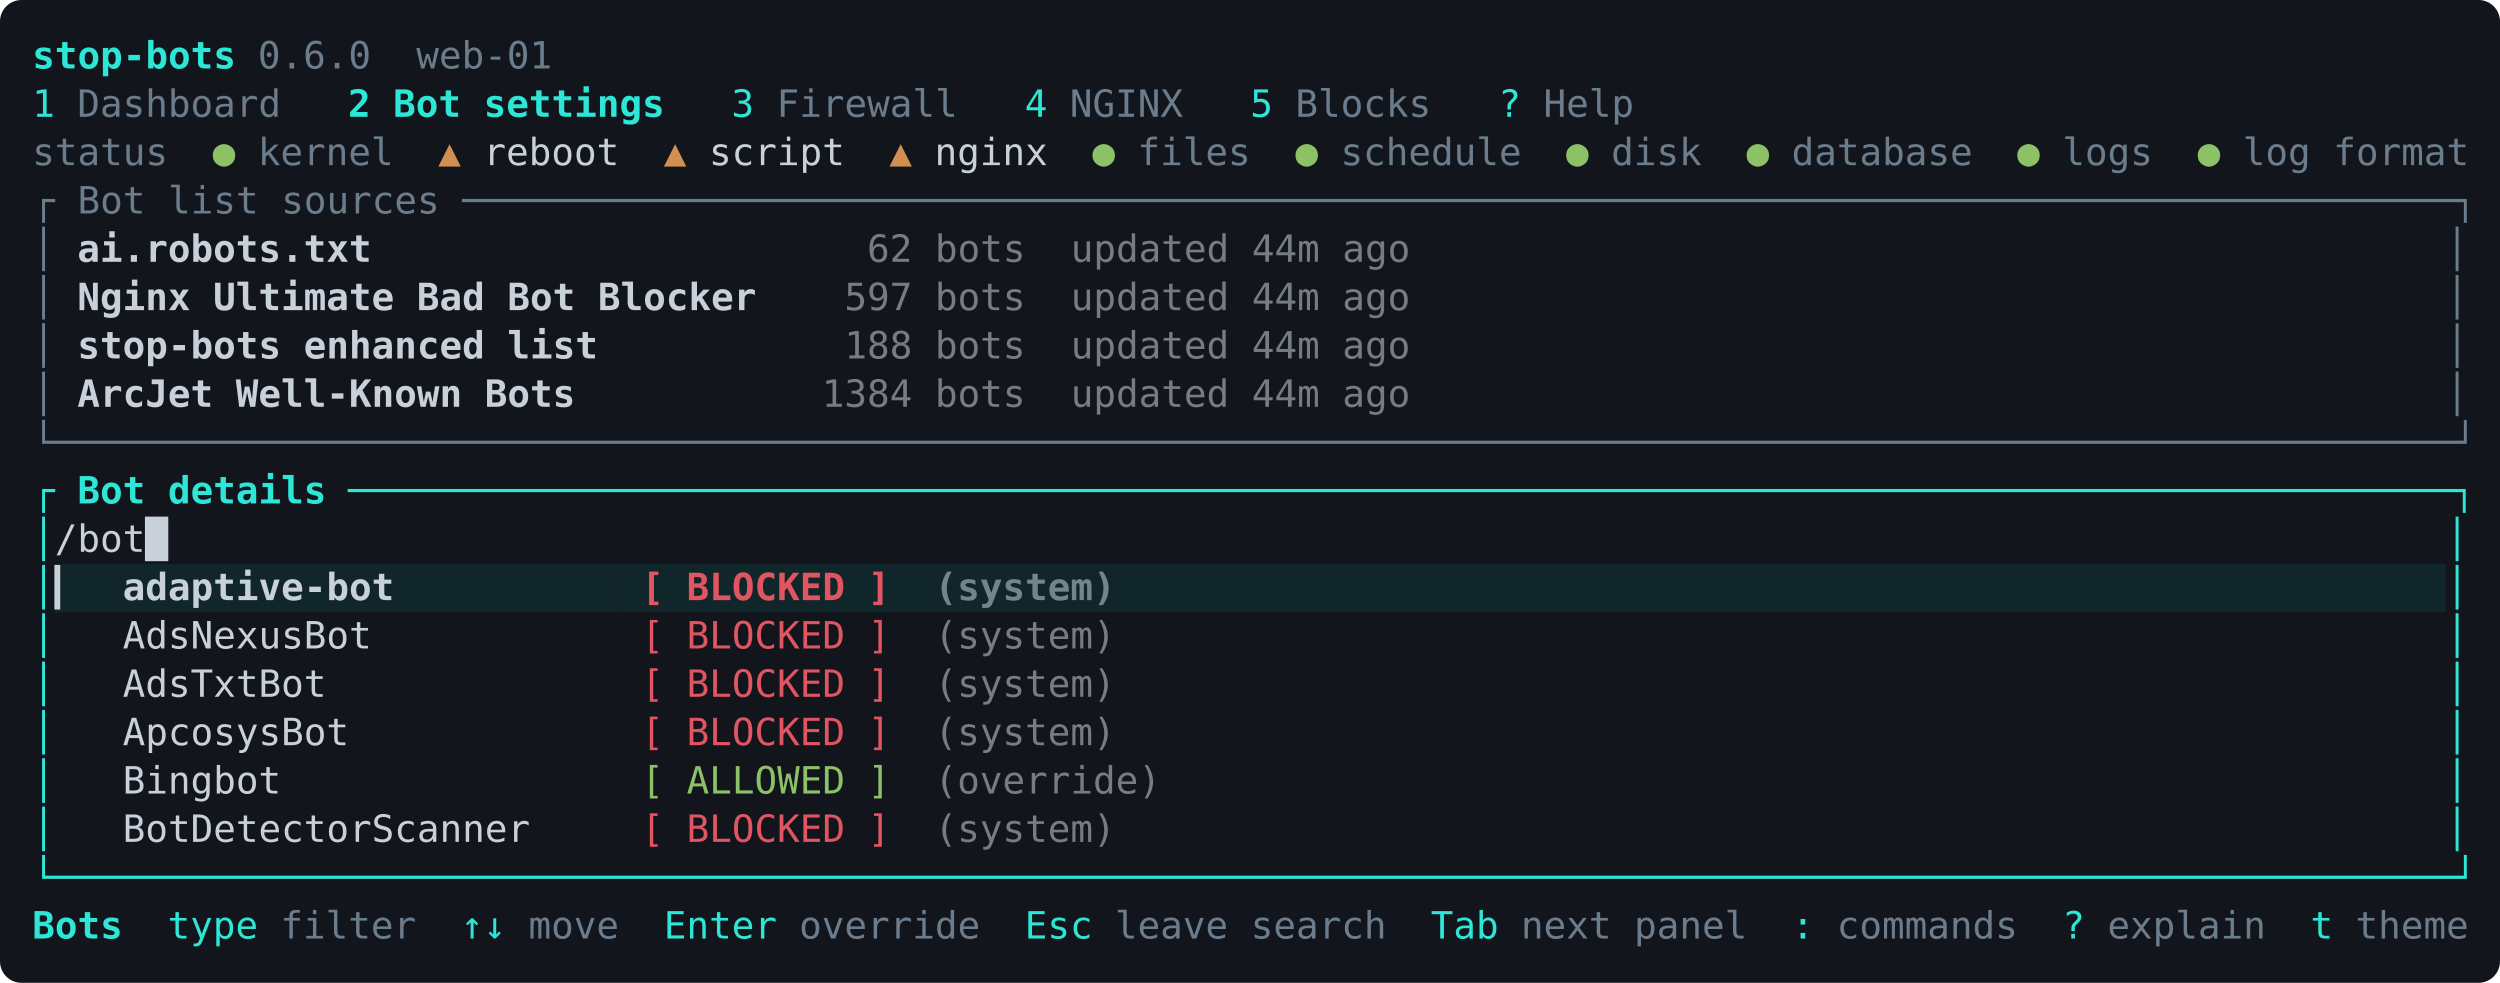
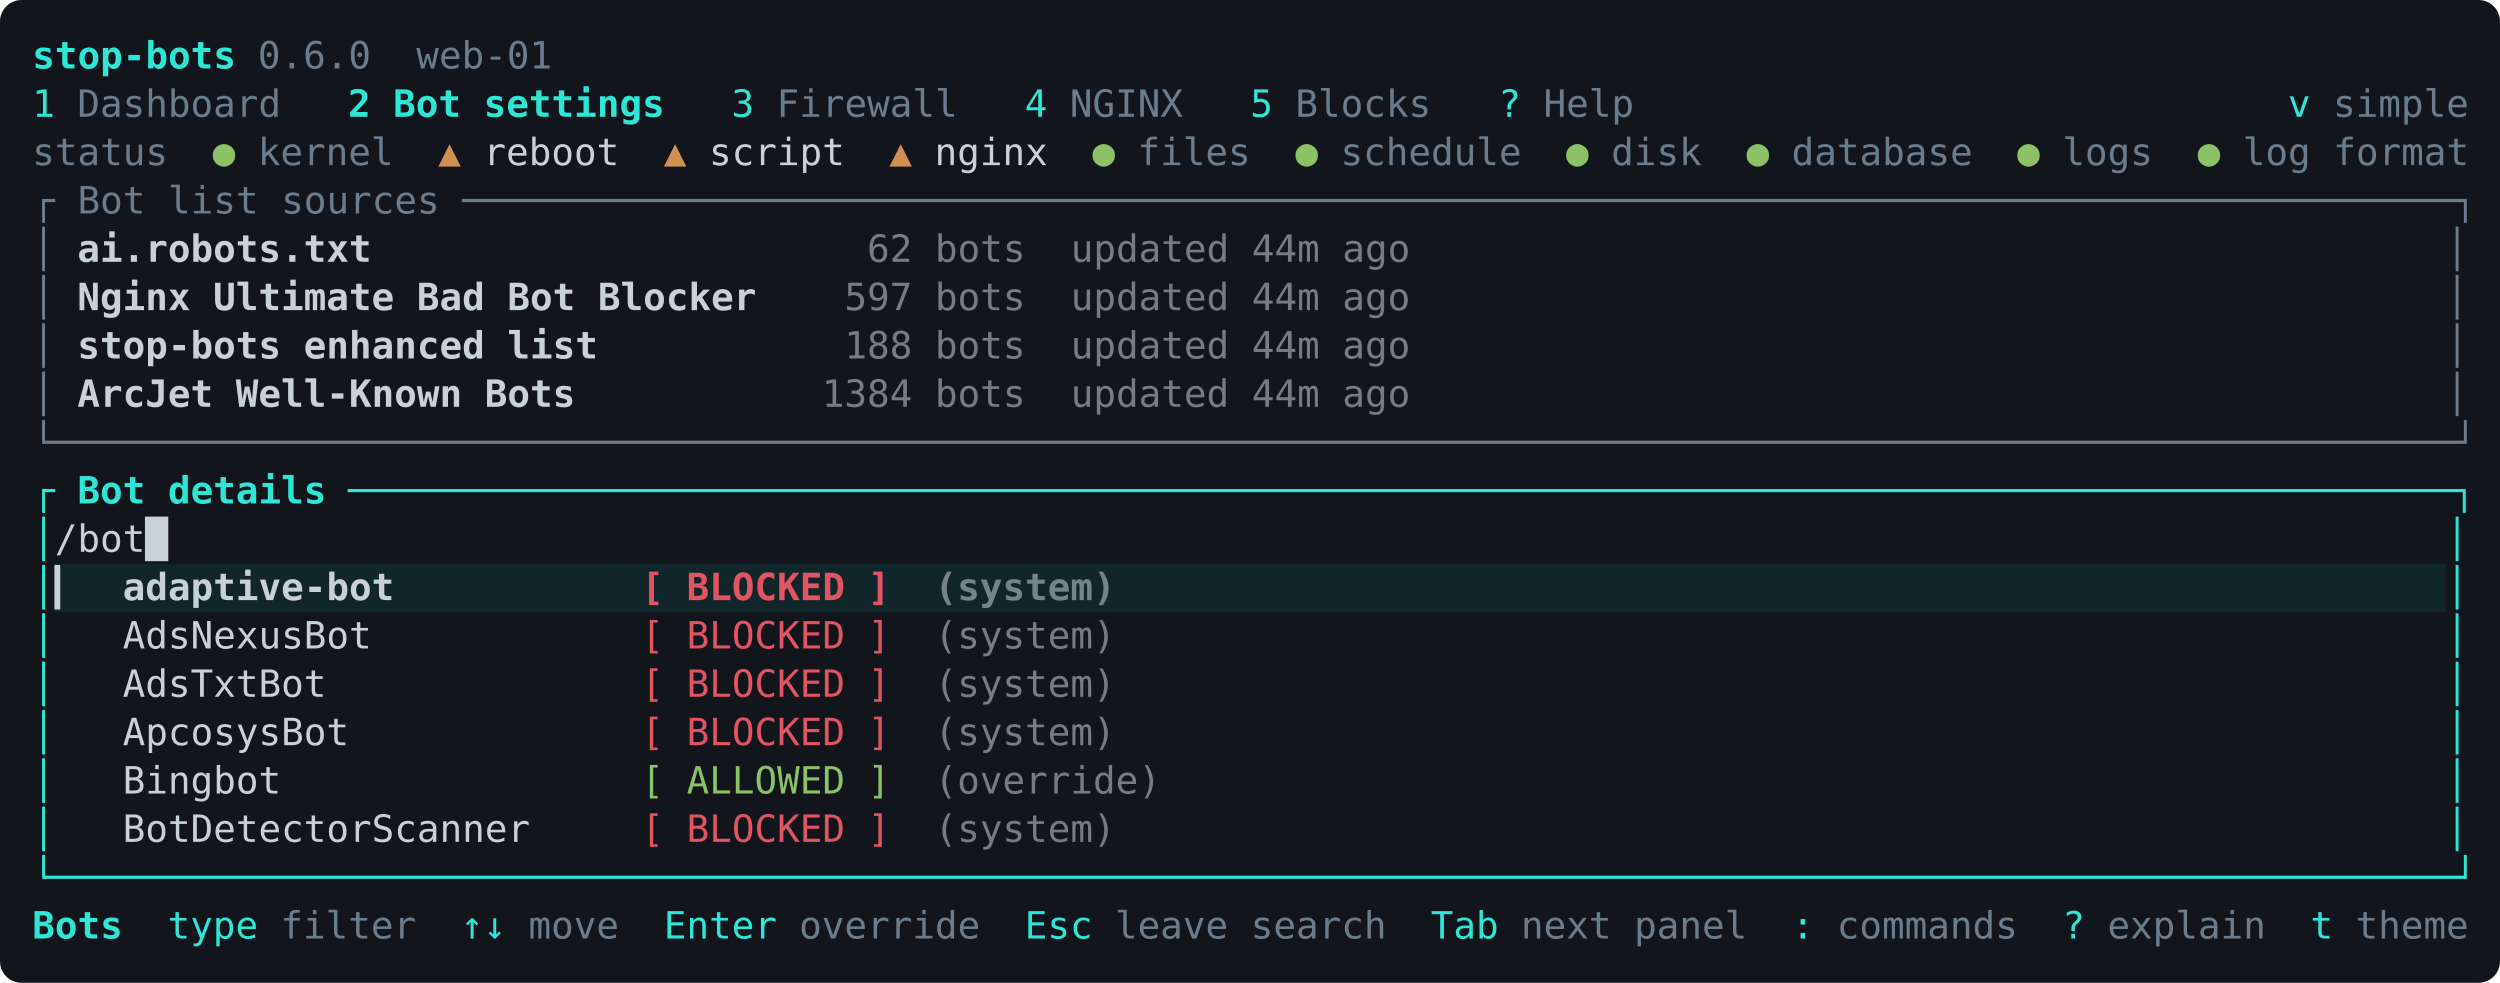
<svg xmlns="http://www.w3.org/2000/svg" viewBox="0 0 931 366" width="931" height="366" font-family="ui-monospace,SFMono-Regular,Menlo,Consolas,'DejaVu Sans Mono',monospace" font-size="14">
  <rect width="100%" height="100%" rx="8" fill="#12161c" />
  <rect x="20.4" y="210.0" width="210.0" height="18.0" fill="#10262a" />
  <rect x="230.4" y="210.0" width="109.2" height="18.0" fill="#10262a" />
  <rect x="339.6" y="210.0" width="75.6" height="18.0" fill="#10262a" />
  <rect x="415.2" y="210.0" width="495.6" height="18.0" fill="#10262a" />
  <text x="12.0" y="25.5" fill="#2ee6d6" textLength="75.6" lengthAdjust="spacingAndGlyphs" xml:space="preserve" font-weight="bold">stop-bots</text>
  <text x="87.6" y="25.5" fill="#6b7c8c" textLength="117.6" lengthAdjust="spacingAndGlyphs" xml:space="preserve"> 0.6.0  web-01</text>
  <text x="12.0" y="43.5" fill="#2ee6d6" textLength="8.4" lengthAdjust="spacingAndGlyphs" xml:space="preserve">1</text>
  <text x="28.8" y="43.5" fill="#6b7c8c" textLength="75.6" lengthAdjust="spacingAndGlyphs" xml:space="preserve">Dashboard</text>
  <text x="129.6" y="43.5" fill="#2ee6d6" textLength="8.4" lengthAdjust="spacingAndGlyphs" xml:space="preserve" font-weight="bold">2</text>
  <text x="146.4" y="43.5" fill="#2ee6d6" textLength="100.8" lengthAdjust="spacingAndGlyphs" xml:space="preserve" font-weight="bold">Bot settings</text>
  <text x="272.4" y="43.5" fill="#2ee6d6" textLength="8.4" lengthAdjust="spacingAndGlyphs" xml:space="preserve">3</text>
  <text x="289.2" y="43.5" fill="#6b7c8c" textLength="67.2" lengthAdjust="spacingAndGlyphs" xml:space="preserve">Firewall</text>
  <text x="381.6" y="43.5" fill="#2ee6d6" textLength="8.4" lengthAdjust="spacingAndGlyphs" xml:space="preserve">4</text>
  <text x="398.4" y="43.5" fill="#6b7c8c" textLength="42.0" lengthAdjust="spacingAndGlyphs" xml:space="preserve">NGINX</text>
  <text x="465.6" y="43.5" fill="#2ee6d6" textLength="8.4" lengthAdjust="spacingAndGlyphs" xml:space="preserve">5</text>
  <text x="482.4" y="43.5" fill="#6b7c8c" textLength="50.4" lengthAdjust="spacingAndGlyphs" xml:space="preserve">Blocks</text>
  <text x="558.0" y="43.5" fill="#2ee6d6" textLength="8.4" lengthAdjust="spacingAndGlyphs" xml:space="preserve">?</text>
  <text x="574.8" y="43.5" fill="#6b7c8c" textLength="33.6" lengthAdjust="spacingAndGlyphs" xml:space="preserve">Help</text>
+   <text x="852.0" y="43.5" fill="#2ee6d6" textLength="8.4" lengthAdjust="spacingAndGlyphs" xml:space="preserve">v</text>
+   <text x="860.4" y="43.5" fill="#6b7c8c" textLength="58.8" lengthAdjust="spacingAndGlyphs" xml:space="preserve"> simple</text>
  <text x="12.0" y="61.5" fill="#6b7c8c" textLength="50.4" lengthAdjust="spacingAndGlyphs" xml:space="preserve">status</text>
  <text x="79.2" y="61.5" fill="#8cc265" textLength="8.4" lengthAdjust="spacingAndGlyphs" xml:space="preserve">●</text>
  <text x="96.0" y="61.5" fill="#6b7c8c" textLength="50.4" lengthAdjust="spacingAndGlyphs" xml:space="preserve">kernel</text>
  <text x="163.2" y="61.5" fill="#d18f52" textLength="8.4" lengthAdjust="spacingAndGlyphs" xml:space="preserve">▲</text>
  <text x="171.6" y="61.5" fill="#c8d0da" textLength="75.6" lengthAdjust="spacingAndGlyphs" xml:space="preserve"> reboot  </text>
  <text x="247.2" y="61.5" fill="#d18f52" textLength="8.4" lengthAdjust="spacingAndGlyphs" xml:space="preserve">▲</text>
  <text x="255.6" y="61.5" fill="#c8d0da" textLength="75.6" lengthAdjust="spacingAndGlyphs" xml:space="preserve"> script  </text>
  <text x="331.2" y="61.5" fill="#d18f52" textLength="8.4" lengthAdjust="spacingAndGlyphs" xml:space="preserve">▲</text>
  <text x="339.6" y="61.5" fill="#c8d0da" textLength="67.2" lengthAdjust="spacingAndGlyphs" xml:space="preserve"> nginx  </text>
  <text x="406.8" y="61.5" fill="#8cc265" textLength="8.4" lengthAdjust="spacingAndGlyphs" xml:space="preserve">●</text>
  <text x="423.6" y="61.5" fill="#6b7c8c" textLength="42.0" lengthAdjust="spacingAndGlyphs" xml:space="preserve">files</text>
  <text x="482.4" y="61.5" fill="#8cc265" textLength="8.4" lengthAdjust="spacingAndGlyphs" xml:space="preserve">●</text>
  <text x="499.2" y="61.5" fill="#6b7c8c" textLength="67.2" lengthAdjust="spacingAndGlyphs" xml:space="preserve">schedule</text>
  <text x="583.2" y="61.5" fill="#8cc265" textLength="8.4" lengthAdjust="spacingAndGlyphs" xml:space="preserve">●</text>
  <text x="600.0" y="61.5" fill="#6b7c8c" textLength="33.6" lengthAdjust="spacingAndGlyphs" xml:space="preserve">disk</text>
  <text x="650.4" y="61.5" fill="#8cc265" textLength="8.4" lengthAdjust="spacingAndGlyphs" xml:space="preserve">●</text>
  <text x="667.2" y="61.5" fill="#6b7c8c" textLength="67.2" lengthAdjust="spacingAndGlyphs" xml:space="preserve">database</text>
  <text x="751.2" y="61.5" fill="#8cc265" textLength="8.4" lengthAdjust="spacingAndGlyphs" xml:space="preserve">●</text>
  <text x="768.0" y="61.5" fill="#6b7c8c" textLength="33.6" lengthAdjust="spacingAndGlyphs" xml:space="preserve">logs</text>
  <text x="818.4" y="61.5" fill="#8cc265" textLength="8.4" lengthAdjust="spacingAndGlyphs" xml:space="preserve">●</text>
  <text x="835.2" y="61.5" fill="#6b7c8c" textLength="84.0" lengthAdjust="spacingAndGlyphs" xml:space="preserve">log format</text>
  <text x="12.0" y="79.5" fill="#6b7c8c" textLength="907.2" lengthAdjust="spacingAndGlyphs" xml:space="preserve">┌ Bot list sources ────────────────────────────────────────────────────────────────────────────────────────┐</text>
  <text x="12.0" y="97.5" fill="#6b7c8c" textLength="8.4" lengthAdjust="spacingAndGlyphs" xml:space="preserve">│</text>
  <text x="28.8" y="97.5" fill="#c8d0da" textLength="268.8" lengthAdjust="spacingAndGlyphs" xml:space="preserve" font-weight="bold">ai.robots.txt                   </text>
  <text x="297.6" y="97.5" fill="#c8d0da" textLength="226.8" lengthAdjust="spacingAndGlyphs" xml:space="preserve" opacity="0.55">   62 bots  updated 44m ago</text>
  <text x="910.8" y="97.5" fill="#6b7c8c" textLength="8.4" lengthAdjust="spacingAndGlyphs" xml:space="preserve">│</text>
  <text x="12.0" y="115.5" fill="#6b7c8c" textLength="8.4" lengthAdjust="spacingAndGlyphs" xml:space="preserve">│</text>
  <text x="28.8" y="115.5" fill="#c8d0da" textLength="268.8" lengthAdjust="spacingAndGlyphs" xml:space="preserve" font-weight="bold">Nginx Ultimate Bad Bot Blocker  </text>
  <text x="297.6" y="115.5" fill="#c8d0da" textLength="226.8" lengthAdjust="spacingAndGlyphs" xml:space="preserve" opacity="0.55">  597 bots  updated 44m ago</text>
  <text x="910.8" y="115.5" fill="#6b7c8c" textLength="8.4" lengthAdjust="spacingAndGlyphs" xml:space="preserve">│</text>
  <text x="12.0" y="133.5" fill="#6b7c8c" textLength="8.4" lengthAdjust="spacingAndGlyphs" xml:space="preserve">│</text>
  <text x="28.8" y="133.5" fill="#c8d0da" textLength="268.8" lengthAdjust="spacingAndGlyphs" xml:space="preserve" font-weight="bold">stop-bots enhanced list         </text>
  <text x="297.6" y="133.5" fill="#c8d0da" textLength="226.8" lengthAdjust="spacingAndGlyphs" xml:space="preserve" opacity="0.55">  188 bots  updated 44m ago</text>
  <text x="910.8" y="133.5" fill="#6b7c8c" textLength="8.4" lengthAdjust="spacingAndGlyphs" xml:space="preserve">│</text>
  <text x="12.0" y="151.5" fill="#6b7c8c" textLength="8.4" lengthAdjust="spacingAndGlyphs" xml:space="preserve">│</text>
  <text x="28.8" y="151.5" fill="#c8d0da" textLength="268.8" lengthAdjust="spacingAndGlyphs" xml:space="preserve" font-weight="bold">ArcJet Well-Known Bots          </text>
  <text x="297.6" y="151.5" fill="#c8d0da" textLength="226.8" lengthAdjust="spacingAndGlyphs" xml:space="preserve" opacity="0.55"> 1384 bots  updated 44m ago</text>
  <text x="910.8" y="151.5" fill="#6b7c8c" textLength="8.4" lengthAdjust="spacingAndGlyphs" xml:space="preserve">│</text>
  <text x="12.0" y="169.5" fill="#6b7c8c" textLength="907.2" lengthAdjust="spacingAndGlyphs" xml:space="preserve">└──────────────────────────────────────────────────────────────────────────────────────────────────────────┘</text>
  <text x="12.0" y="187.5" fill="#2ee6d6" textLength="8.4" lengthAdjust="spacingAndGlyphs" xml:space="preserve">┌</text>
  <text x="20.4" y="187.5" fill="#2ee6d6" textLength="109.2" lengthAdjust="spacingAndGlyphs" xml:space="preserve" font-weight="bold"> Bot details </text>
  <text x="129.6" y="187.5" fill="#2ee6d6" textLength="789.6" lengthAdjust="spacingAndGlyphs" xml:space="preserve">─────────────────────────────────────────────────────────────────────────────────────────────┐</text>
  <text x="12.0" y="205.5" fill="#2ee6d6" textLength="8.4" lengthAdjust="spacingAndGlyphs" xml:space="preserve">│</text>
  <text x="20.4" y="205.5" fill="#c8d0da" textLength="890.4" lengthAdjust="spacingAndGlyphs" xml:space="preserve">/bot█                                                                                                     </text>
  <text x="910.8" y="205.5" fill="#2ee6d6" textLength="8.4" lengthAdjust="spacingAndGlyphs" xml:space="preserve">│</text>
  <text x="12.0" y="223.5" fill="#2ee6d6" textLength="8.4" lengthAdjust="spacingAndGlyphs" xml:space="preserve">│</text>
  <text x="20.4" y="223.5" fill="#c8d0da" textLength="210.0" lengthAdjust="spacingAndGlyphs" xml:space="preserve" font-weight="bold">▎  adaptive-bot          </text>
  <text x="230.4" y="223.5" fill="#e05561" textLength="109.2" lengthAdjust="spacingAndGlyphs" xml:space="preserve" font-weight="bold"> [ BLOCKED ] </text>
  <text x="339.6" y="223.5" fill="#c8d0da" textLength="75.6" lengthAdjust="spacingAndGlyphs" xml:space="preserve" font-weight="bold" opacity="0.55"> (system)</text>
  <text x="910.8" y="223.5" fill="#2ee6d6" textLength="8.4" lengthAdjust="spacingAndGlyphs" xml:space="preserve">│</text>
  <text x="12.0" y="241.5" fill="#2ee6d6" textLength="8.4" lengthAdjust="spacingAndGlyphs" xml:space="preserve">│</text>
  <text x="20.4" y="241.5" fill="#c8d0da" textLength="210.0" lengthAdjust="spacingAndGlyphs" xml:space="preserve">   AdsNexusBot           </text>
  <text x="230.4" y="241.5" fill="#e05561" textLength="109.2" lengthAdjust="spacingAndGlyphs" xml:space="preserve"> [ BLOCKED ] </text>
  <text x="339.6" y="241.5" fill="#c8d0da" textLength="75.6" lengthAdjust="spacingAndGlyphs" xml:space="preserve" opacity="0.55"> (system)</text>
  <text x="910.8" y="241.5" fill="#2ee6d6" textLength="8.4" lengthAdjust="spacingAndGlyphs" xml:space="preserve">│</text>
  <text x="12.0" y="259.5" fill="#2ee6d6" textLength="8.4" lengthAdjust="spacingAndGlyphs" xml:space="preserve">│</text>
  <text x="20.4" y="259.5" fill="#c8d0da" textLength="210.0" lengthAdjust="spacingAndGlyphs" xml:space="preserve">   AdsTxtBot             </text>
  <text x="230.4" y="259.5" fill="#e05561" textLength="109.2" lengthAdjust="spacingAndGlyphs" xml:space="preserve"> [ BLOCKED ] </text>
  <text x="339.6" y="259.5" fill="#c8d0da" textLength="75.6" lengthAdjust="spacingAndGlyphs" xml:space="preserve" opacity="0.55"> (system)</text>
  <text x="910.8" y="259.5" fill="#2ee6d6" textLength="8.4" lengthAdjust="spacingAndGlyphs" xml:space="preserve">│</text>
  <text x="12.0" y="277.5" fill="#2ee6d6" textLength="8.4" lengthAdjust="spacingAndGlyphs" xml:space="preserve">│</text>
  <text x="20.4" y="277.5" fill="#c8d0da" textLength="210.0" lengthAdjust="spacingAndGlyphs" xml:space="preserve">   ApcosysBot            </text>
  <text x="230.4" y="277.5" fill="#e05561" textLength="109.2" lengthAdjust="spacingAndGlyphs" xml:space="preserve"> [ BLOCKED ] </text>
  <text x="339.6" y="277.5" fill="#c8d0da" textLength="75.6" lengthAdjust="spacingAndGlyphs" xml:space="preserve" opacity="0.55"> (system)</text>
  <text x="910.8" y="277.5" fill="#2ee6d6" textLength="8.4" lengthAdjust="spacingAndGlyphs" xml:space="preserve">│</text>
  <text x="12.0" y="295.5" fill="#2ee6d6" textLength="8.4" lengthAdjust="spacingAndGlyphs" xml:space="preserve">│</text>
  <text x="20.4" y="295.5" fill="#c8d0da" textLength="210.0" lengthAdjust="spacingAndGlyphs" xml:space="preserve">   Bingbot               </text>
  <text x="230.4" y="295.5" fill="#8cc265" textLength="109.2" lengthAdjust="spacingAndGlyphs" xml:space="preserve"> [ ALLOWED ] </text>
  <text x="339.6" y="295.5" fill="#c8d0da" textLength="92.4" lengthAdjust="spacingAndGlyphs" xml:space="preserve" opacity="0.55"> (override)</text>
  <text x="910.8" y="295.5" fill="#2ee6d6" textLength="8.4" lengthAdjust="spacingAndGlyphs" xml:space="preserve">│</text>
  <text x="12.0" y="313.5" fill="#2ee6d6" textLength="8.4" lengthAdjust="spacingAndGlyphs" xml:space="preserve">│</text>
  <text x="20.4" y="313.5" fill="#c8d0da" textLength="210.0" lengthAdjust="spacingAndGlyphs" xml:space="preserve">   BotDetectorScanner    </text>
  <text x="230.4" y="313.5" fill="#e05561" textLength="109.2" lengthAdjust="spacingAndGlyphs" xml:space="preserve"> [ BLOCKED ] </text>
  <text x="339.6" y="313.5" fill="#c8d0da" textLength="75.6" lengthAdjust="spacingAndGlyphs" xml:space="preserve" opacity="0.55"> (system)</text>
  <text x="910.8" y="313.5" fill="#2ee6d6" textLength="8.4" lengthAdjust="spacingAndGlyphs" xml:space="preserve">│</text>
  <text x="12.0" y="331.5" fill="#2ee6d6" textLength="907.2" lengthAdjust="spacingAndGlyphs" xml:space="preserve">└──────────────────────────────────────────────────────────────────────────────────────────────────────────┘</text>
  <text x="12.0" y="349.5" fill="#2ee6d6" textLength="33.6" lengthAdjust="spacingAndGlyphs" xml:space="preserve" font-weight="bold">Bots</text>
  <text x="62.4" y="349.5" fill="#2ee6d6" textLength="33.6" lengthAdjust="spacingAndGlyphs" xml:space="preserve">type</text>
  <text x="104.4" y="349.5" fill="#6b7c8c" textLength="50.4" lengthAdjust="spacingAndGlyphs" xml:space="preserve">filter</text>
  <text x="171.6" y="349.5" fill="#2ee6d6" textLength="16.8" lengthAdjust="spacingAndGlyphs" xml:space="preserve">↑↓</text>
  <text x="196.8" y="349.5" fill="#6b7c8c" textLength="33.6" lengthAdjust="spacingAndGlyphs" xml:space="preserve">move</text>
  <text x="247.2" y="349.5" fill="#2ee6d6" textLength="42.0" lengthAdjust="spacingAndGlyphs" xml:space="preserve">Enter</text>
  <text x="297.6" y="349.5" fill="#6b7c8c" textLength="67.2" lengthAdjust="spacingAndGlyphs" xml:space="preserve">override</text>
  <text x="381.6" y="349.5" fill="#2ee6d6" textLength="25.2" lengthAdjust="spacingAndGlyphs" xml:space="preserve">Esc</text>
  <text x="415.2" y="349.5" fill="#6b7c8c" textLength="100.8" lengthAdjust="spacingAndGlyphs" xml:space="preserve">leave search</text>
  <text x="532.8" y="349.5" fill="#2ee6d6" textLength="25.2" lengthAdjust="spacingAndGlyphs" xml:space="preserve">Tab</text>
  <text x="566.4" y="349.5" fill="#6b7c8c" textLength="84.0" lengthAdjust="spacingAndGlyphs" xml:space="preserve">next panel</text>
  <text x="667.2" y="349.5" fill="#2ee6d6" textLength="8.4" lengthAdjust="spacingAndGlyphs" xml:space="preserve">:</text>
  <text x="684.0" y="349.5" fill="#6b7c8c" textLength="67.2" lengthAdjust="spacingAndGlyphs" xml:space="preserve">commands</text>
  <text x="768.0" y="349.5" fill="#2ee6d6" textLength="8.4" lengthAdjust="spacingAndGlyphs" xml:space="preserve">?</text>
  <text x="784.8" y="349.5" fill="#6b7c8c" textLength="58.8" lengthAdjust="spacingAndGlyphs" xml:space="preserve">explain</text>
  <text x="860.4" y="349.5" fill="#2ee6d6" textLength="8.4" lengthAdjust="spacingAndGlyphs" xml:space="preserve">t</text>
  <text x="877.2" y="349.5" fill="#6b7c8c" textLength="42.0" lengthAdjust="spacingAndGlyphs" xml:space="preserve">theme</text>
</svg>
